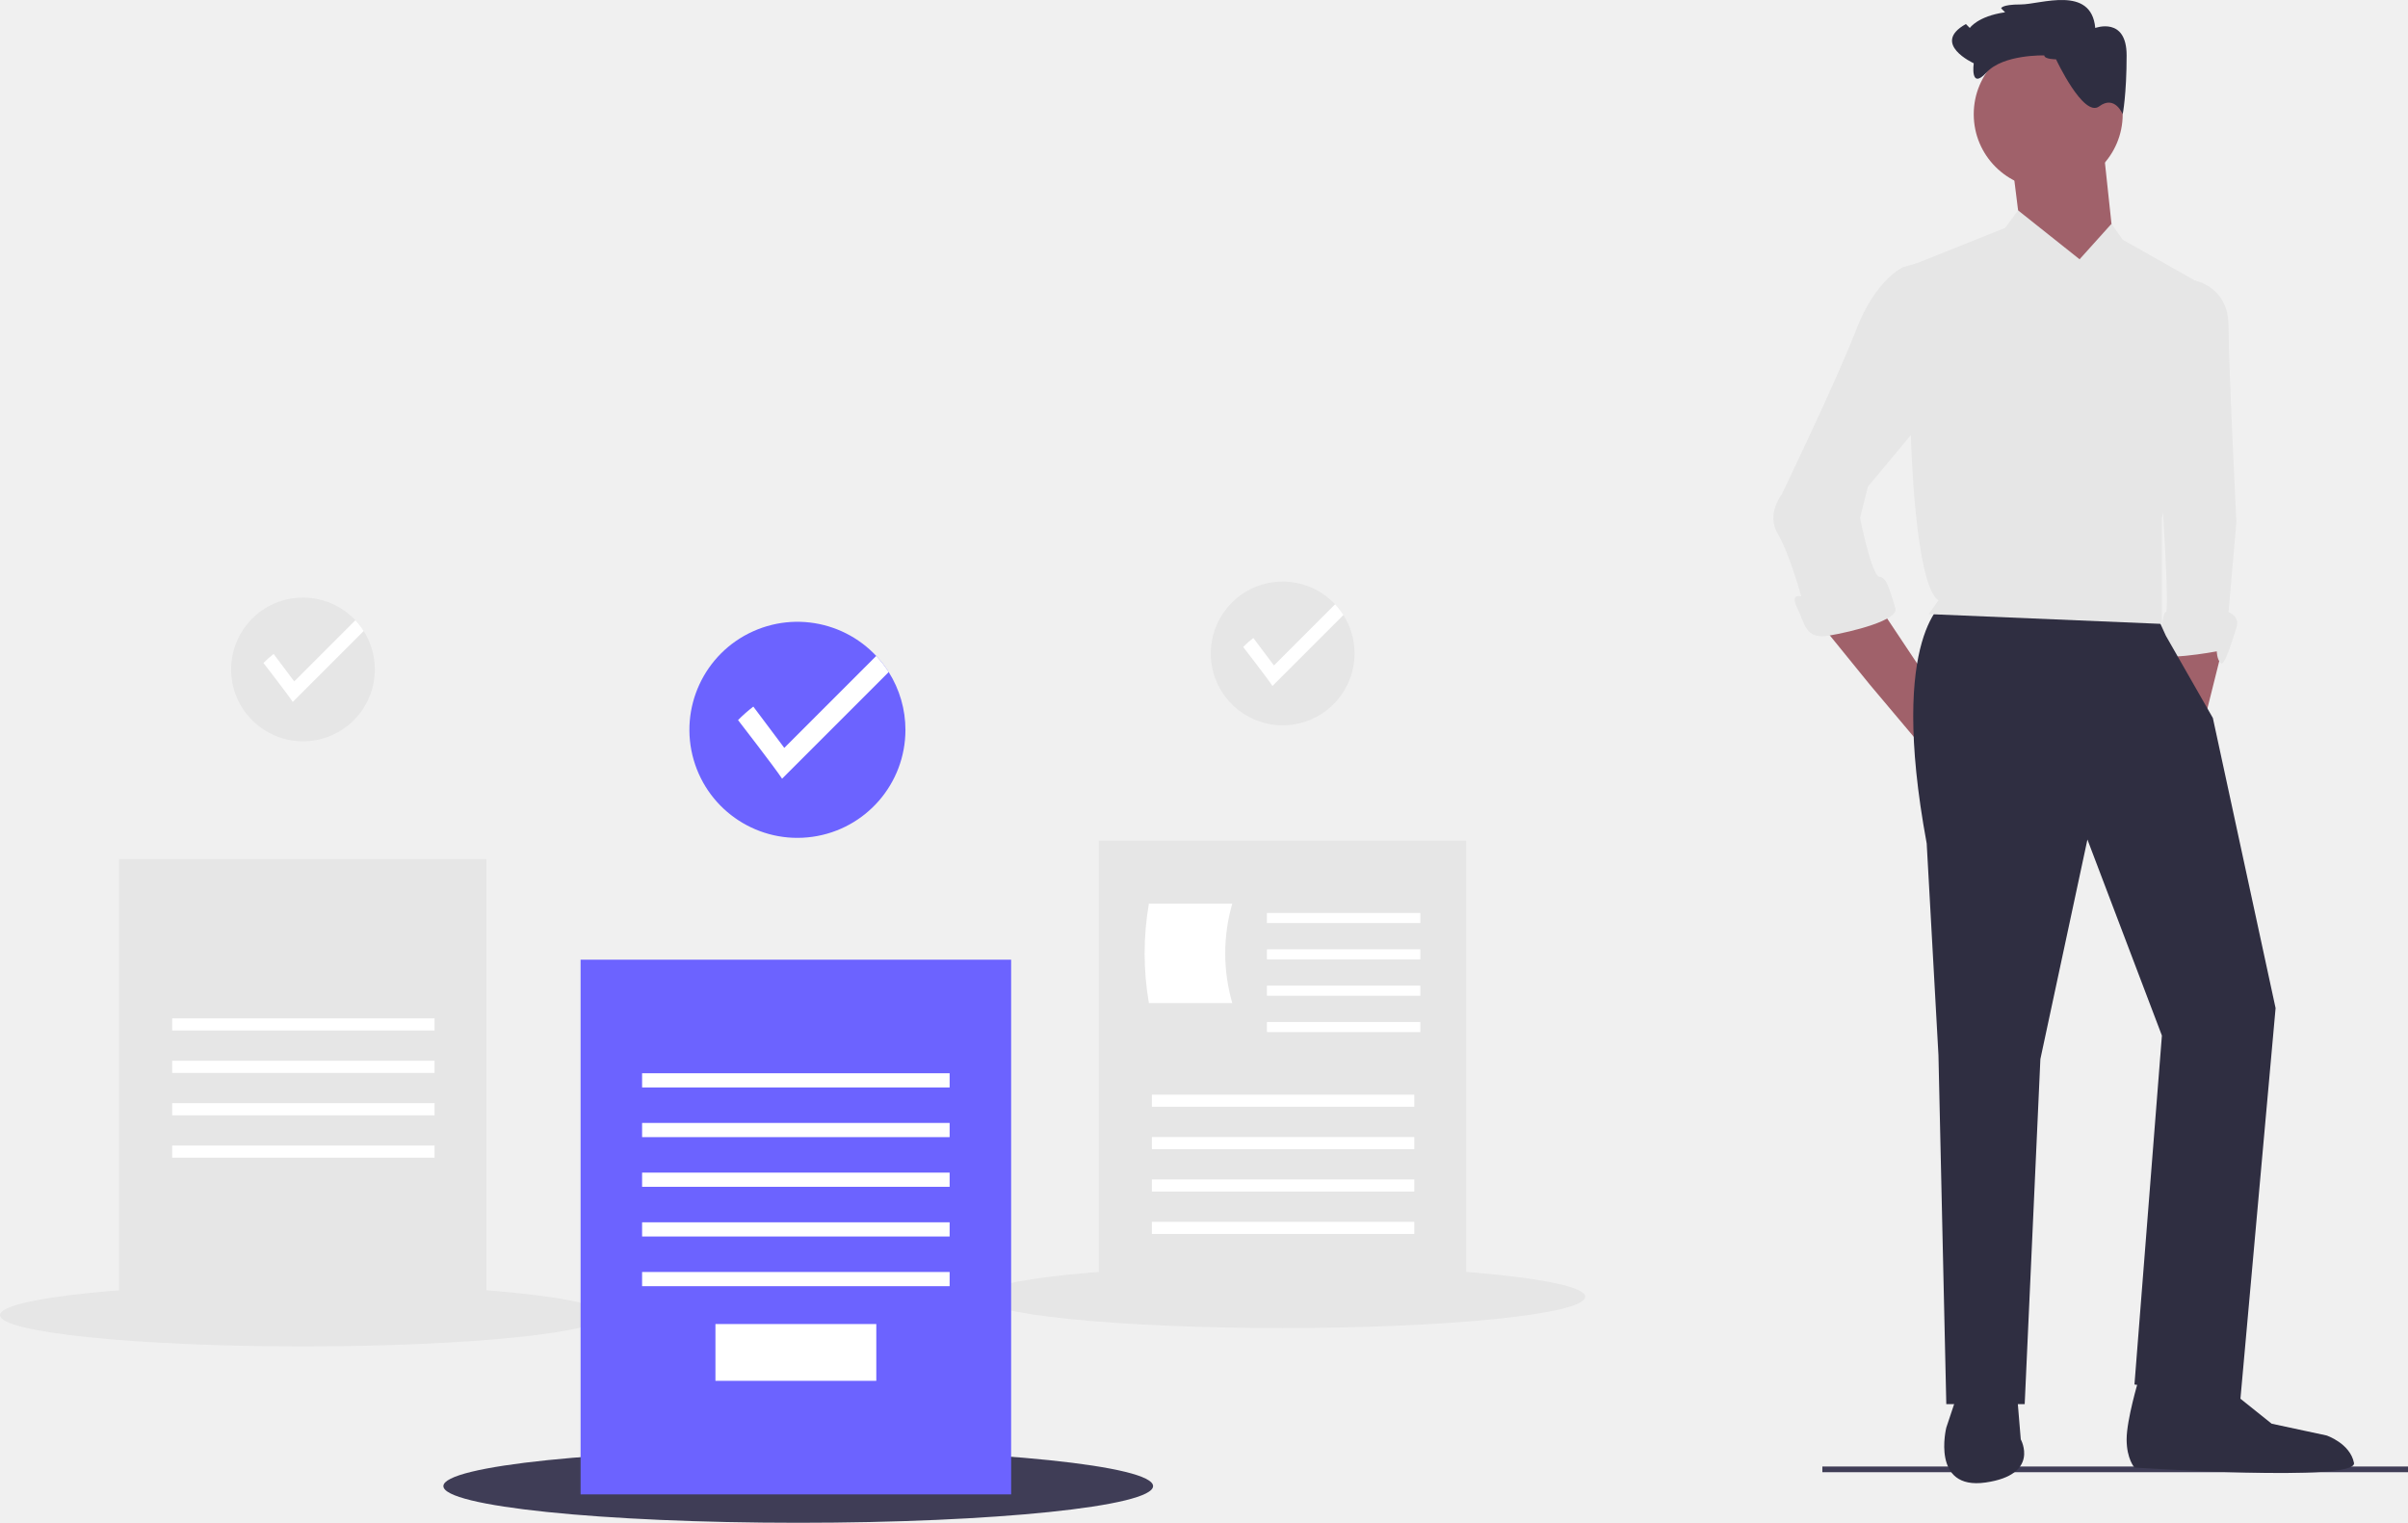
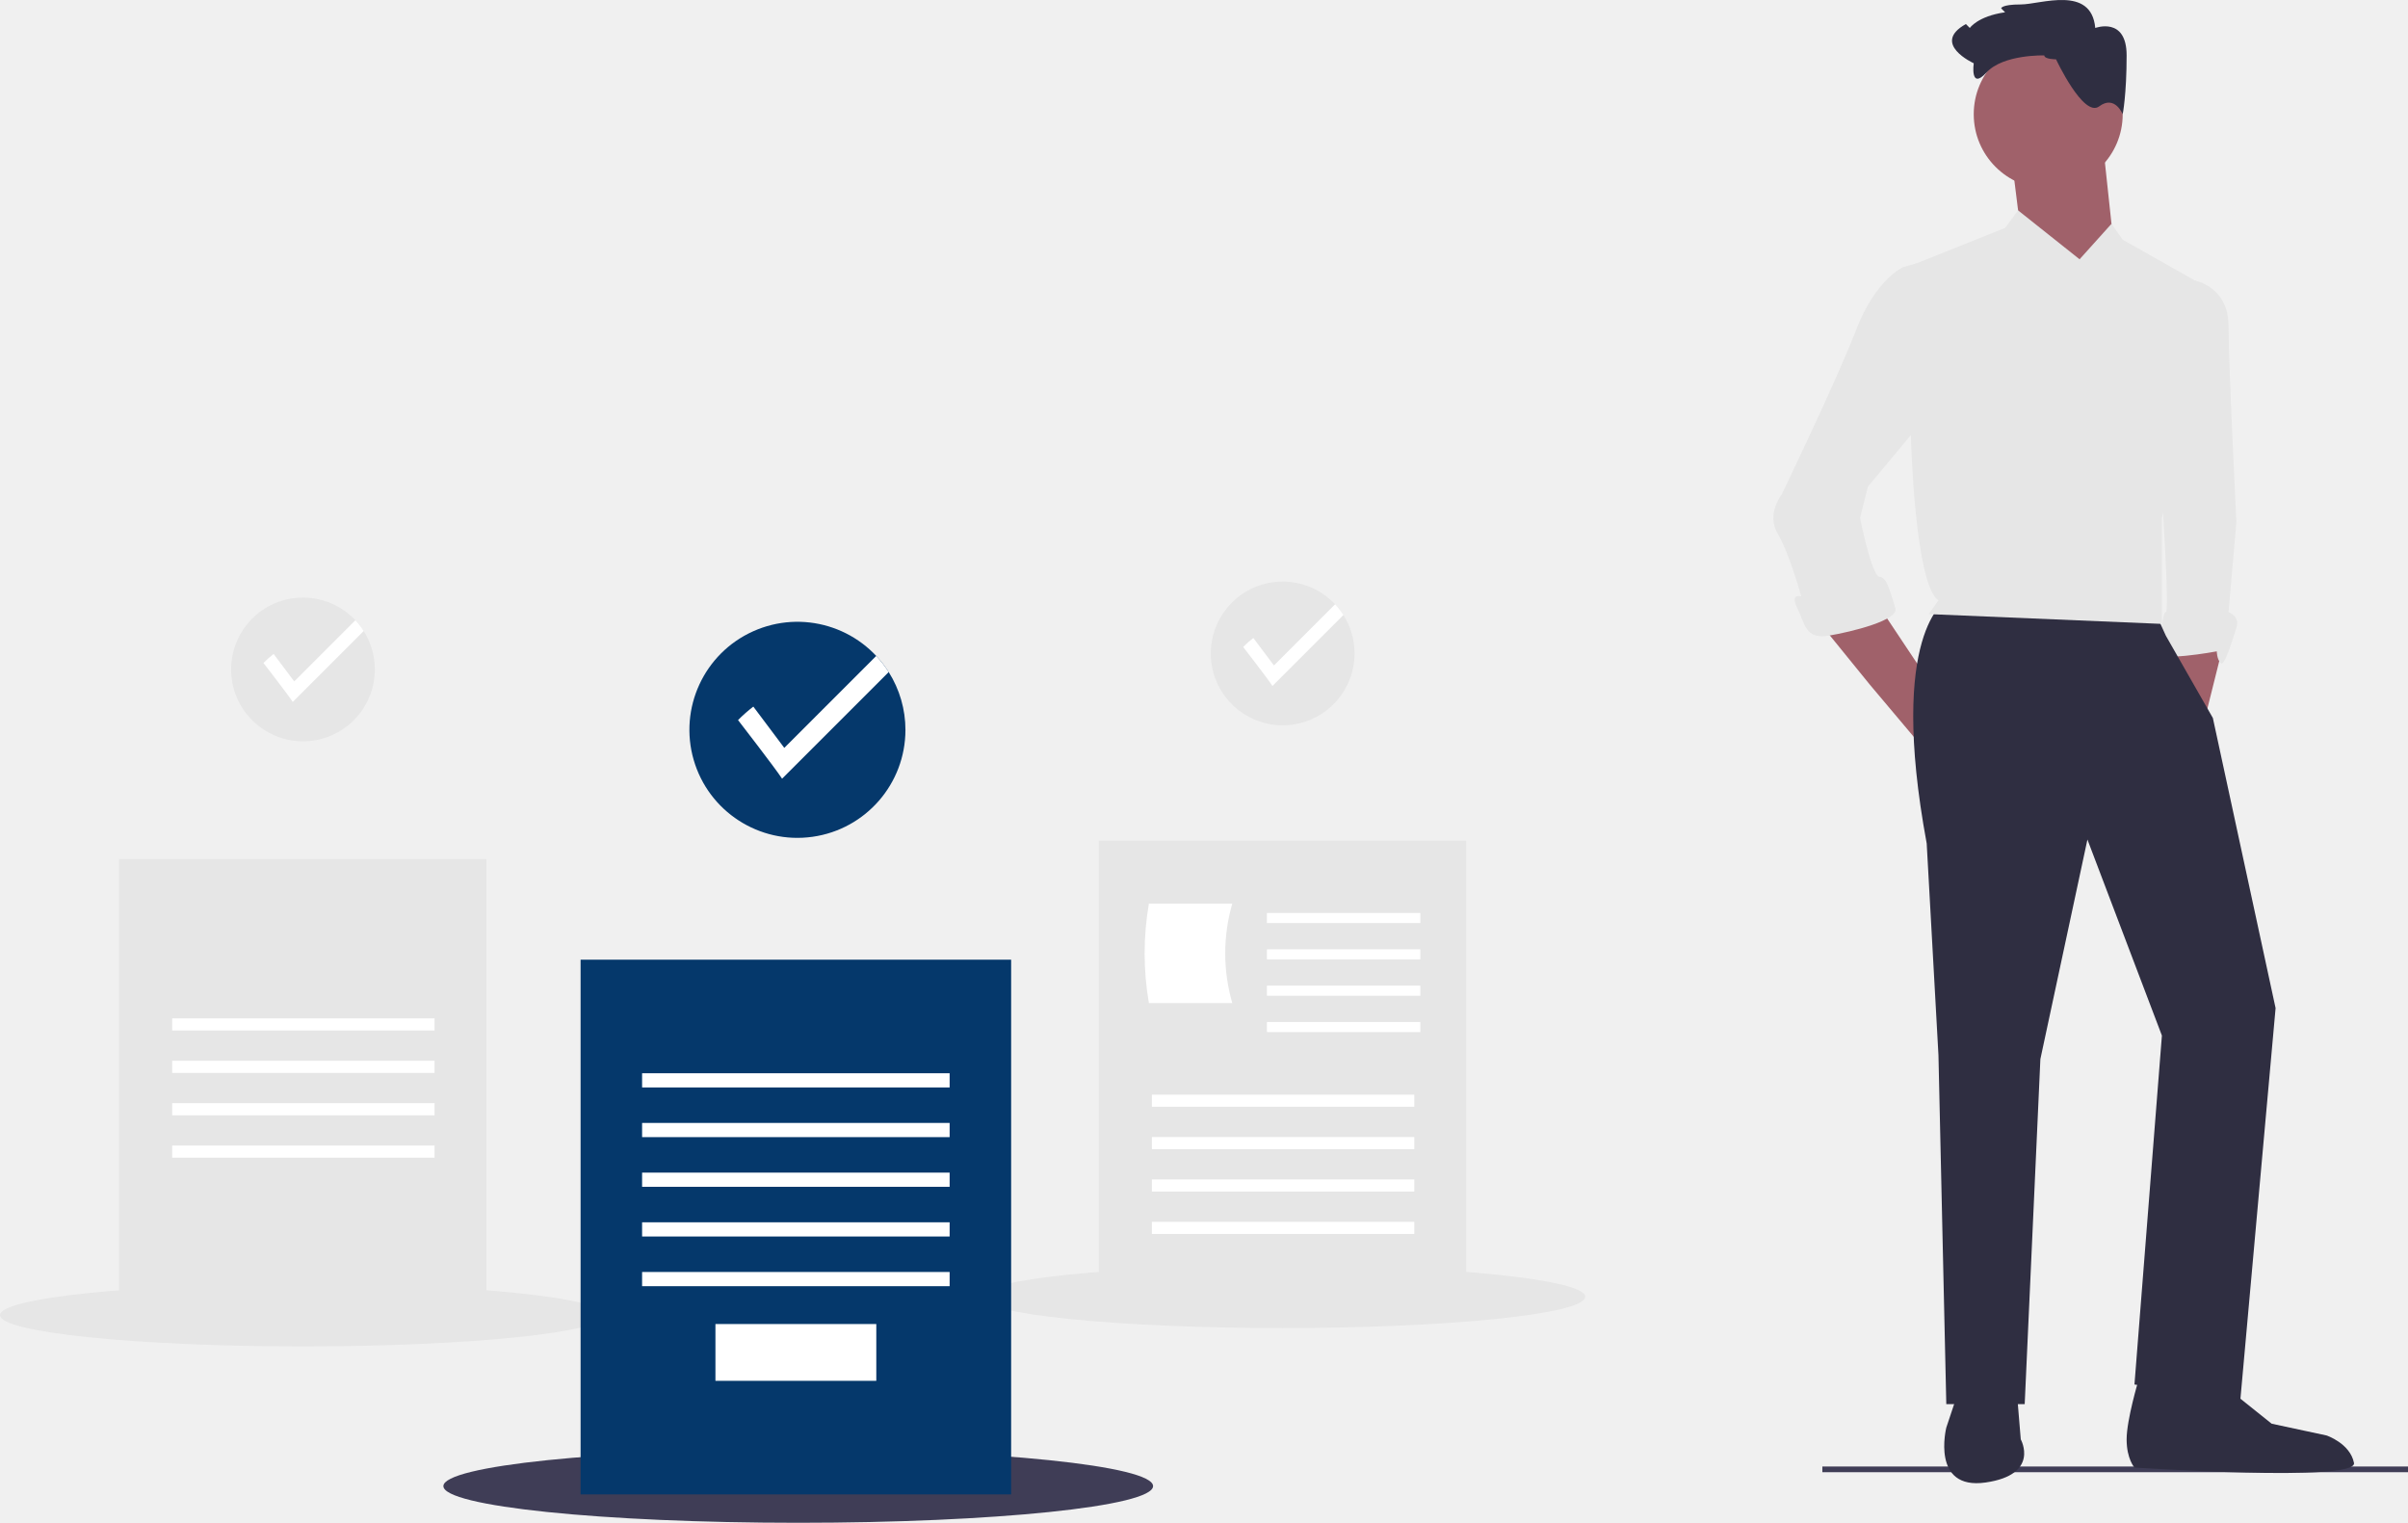
<svg xmlns="http://www.w3.org/2000/svg" id="ba655a8f-b4ad-4c33-a1da-708fab31f9a8" data-name="Layer 1" width="847.02" height="535.575" viewBox="0 0 847.02 535.575">
  <rect x="641.02" y="515.788" width="206" height="2" fill="#3f3d56" />
  <polygon points="765.971 223.569 765.971 237.359 775.623 252.527 782.518 224.948 765.971 223.569" fill="#a0616a" />
  <path d="M941.082,283.058l7.54-2.153s11.765,2.153,11.765,15.942,2.758,68.946,2.758,68.946l-2.758,31.715s4.137,1.379,2.758,5.516S959.008,416.813,957.629,415.434s-1.379-4.137-1.379-4.137-22.063,4.137-20.684,0,1.379-13.789,2.758-13.789-1.379-41.368-1.379-41.368Z" transform="translate(-176.4899 -182.2123)" fill="#e6e6e6" />
  <polygon points="639.8 218.743 657.726 240.806 679.789 267.005 686.683 235.29 674.357 233.355 661.863 214.606 639.8 218.743" fill="#a0616a" />
  <path d="M861.105,393.371s-20.684,11.031-6.895,85.493l4.137,74.462,2.758,122.724H888.683l5.516-121.345,16.547-77.219,26.199,68.946-9.652,122.724,37.231,5.516L976.934,536.779l-22.063-102.04-16.547-28.957-3.447-7.584Z" transform="translate(-176.4899 -182.2123)" fill="#2f2e41" />
  <path d="M865.241,671.913l-4.137,12.41s-5.516,22.063,13.789,19.305S887.304,688.46,887.304,688.46l-1.379-16.547Z" transform="translate(-176.4899 -182.2123)" fill="#2f2e41" />
  <path d="M928.672,667.776S924.535,681.565,924.535,688.46s2.758,9.895,2.758,9.895,78.598,5.274,77.219-1.621-9.652-9.652-9.652-9.652L975.555,682.944,961.766,671.913l-27.578-6.895Z" transform="translate(-176.4899 -182.2123)" fill="#2f2e41" />
  <circle cx="720.467" cy="40.173" r="26.199" fill="#a0616a" />
  <polygon points="739.772 51.204 743.908 89.814 734.256 107.74 710.814 81.541 708.056 59.478 739.772 51.204" fill="#a0616a" />
  <path d="M907.988,273.405l-21.627-17.198-4.572,6.167-34.473,13.789,1.379,60.672s1.379,51.02,9.652,56.536l-3.447,4.826,82.046,3.447V364.414l17.926-79.977-31.715-17.926-3.947-5.583Z" transform="translate(-176.4899 -182.2123)" fill="#e6e6e6" />
  <path d="M852.831,278.921l-2.008-4.161-4.886,1.403s-9.652,4.137-16.547,22.063-26.199,57.915-26.199,57.915-5.516,6.895-1.379,13.789,8.274,22.063,8.274,22.063-4.137-1.379-1.379,4.137,2.758,11.031,11.031,9.652,24.821-5.516,23.442-9.652-2.758-11.031-5.516-11.031-6.895-20.684-6.895-20.684l2.758-11.031,20.684-24.821Z" transform="translate(-176.4899 -182.2123)" fill="#e6e6e6" />
  <path d="M899.714,203.081s-4.137,0-4.137-1.379c0,0-14.423-.44-20.311,5.985s-4.509-3.227-4.509-3.227-15.168-6.895-2.758-13.789l1.379,1.379s2.758-4.137,12.41-5.516l-1.379-1.379s0-1.379,6.895-1.379,24.821-6.895,26.199,8.274c0,0,11.031-4.137,11.031,9.652s-1.379,20.684-1.379,20.684-2.758-6.895-8.274-2.758S899.714,203.081,899.714,203.081Z" transform="translate(-176.4899 -182.2123)" fill="#2f2e41" />
  <ellipse cx="106.501" cy="462.545" rx="106.501" ry="11.005" fill="#e6e6e6" />
  <rect x="41.89" y="302.135" width="129.221" height="160.461" fill="#e6e6e6" />
  <rect x="60.561" y="358.174" width="92.301" height="4.26" fill="#fff" />
  <rect x="60.561" y="373.084" width="92.301" height="4.26" fill="#fff" />
  <rect x="60.561" y="387.994" width="92.301" height="4.26" fill="#fff" />
  <rect x="60.561" y="402.904" width="92.301" height="4.26" fill="#fff" />
  <path d="M308.345,417.685a25.283,25.283,0,1,1-3.918-13.544A25.352,25.352,0,0,1,308.345,417.685Z" transform="translate(-176.4899 -182.2123)" fill="#e6e6e6" />
  <path d="M304.427,404.141l-24.958,24.953c-1.569-2.428-10.308-13.714-10.308-13.714a35.364,35.364,0,0,1,3.577-3.158l7.247,9.662L301.504,400.366A25.249,25.249,0,0,1,304.427,404.141Z" transform="translate(-176.4899 -182.2123)" fill="#fff" />
  <ellipse cx="451.117" cy="456.088" rx="106.501" ry="11.005" fill="#e6e6e6" />
  <rect x="386.506" y="295.679" width="129.221" height="160.461" fill="#e6e6e6" />
  <rect x="405.177" y="385.002" width="92.301" height="4.26" fill="#fff" />
  <rect x="405.177" y="399.912" width="92.301" height="4.26" fill="#fff" />
  <rect x="405.177" y="414.822" width="92.301" height="4.26" fill="#fff" />
  <rect x="405.177" y="429.732" width="92.301" height="4.26" fill="#fff" />
  <path d="M609.942,535.005H580.617a102.569,102.569,0,0,1,0-34.965h29.326A62.915,62.915,0,0,0,609.942,535.005Z" transform="translate(-176.4899 -182.2123)" fill="#fff" />
  <rect x="445.647" y="321.101" width="53.96" height="3.55" fill="#fff" />
  <rect x="445.647" y="333.882" width="53.96" height="3.55" fill="#fff" />
  <rect x="445.647" y="346.662" width="53.96" height="3.55" fill="#fff" />
  <rect x="445.647" y="359.442" width="53.96" height="3.55" fill="#fff" />
  <path d="M652.961,412.061a25.283,25.283,0,1,1-3.918-13.544A25.352,25.352,0,0,1,652.961,412.061Z" transform="translate(-176.4899 -182.2123)" fill="#e6e6e6" />
  <path d="M649.043,398.517l-24.958,24.953c-1.569-2.428-10.308-13.714-10.308-13.714a35.365,35.365,0,0,1,3.577-3.158l7.247,9.662,21.519-21.519A25.249,25.249,0,0,1,649.043,398.517Z" transform="translate(-176.4899 -182.2123)" fill="#fff" />
  <ellipse cx="280.781" cy="522.678" rx="124.816" ry="12.898" fill="#3f3d56" />
-   <rect x="204.227" y="337.533" width="151.444" height="188.057" fill="#6c63ff" />
+   <rect x="204.227" y="337.533" width="151.444" height="188.057" fill="#05386b" />
  <rect x="225.862" y="377.474" width="108.174" height="4.993" fill="#fff" />
  <rect x="225.862" y="394.949" width="108.174" height="4.993" fill="#fff" />
  <rect x="225.862" y="412.423" width="108.174" height="4.993" fill="#fff" />
  <rect x="225.862" y="429.897" width="108.174" height="4.993" fill="#fff" />
  <rect x="225.862" y="447.372" width="108.174" height="4.993" fill="#fff" />
  <rect x="251.657" y="465.678" width="56.583" height="19.971" fill="#fff" />
-   <path d="M494.981,438.937a37.994,37.994,0,1,1-5.888-20.353A38.097,38.097,0,0,1,494.981,438.937Z" transform="translate(-176.4899 -182.2123)" fill="#6c63ff" />
+   <path d="M494.981,438.937a37.994,37.994,0,1,1-5.888-20.353A38.097,38.097,0,0,1,494.981,438.937Z" transform="translate(-176.4899 -182.2123)" fill="#05386b" />
  <path d="M489.092,418.585l-37.505,37.498c-2.357-3.649-15.49-20.609-15.49-20.609a53.142,53.142,0,0,1,5.376-4.745l10.89,14.52,32.337-32.337A37.942,37.942,0,0,1,489.092,418.585Z" transform="translate(-176.4899 -182.2123)" fill="#fff" />
</svg>
